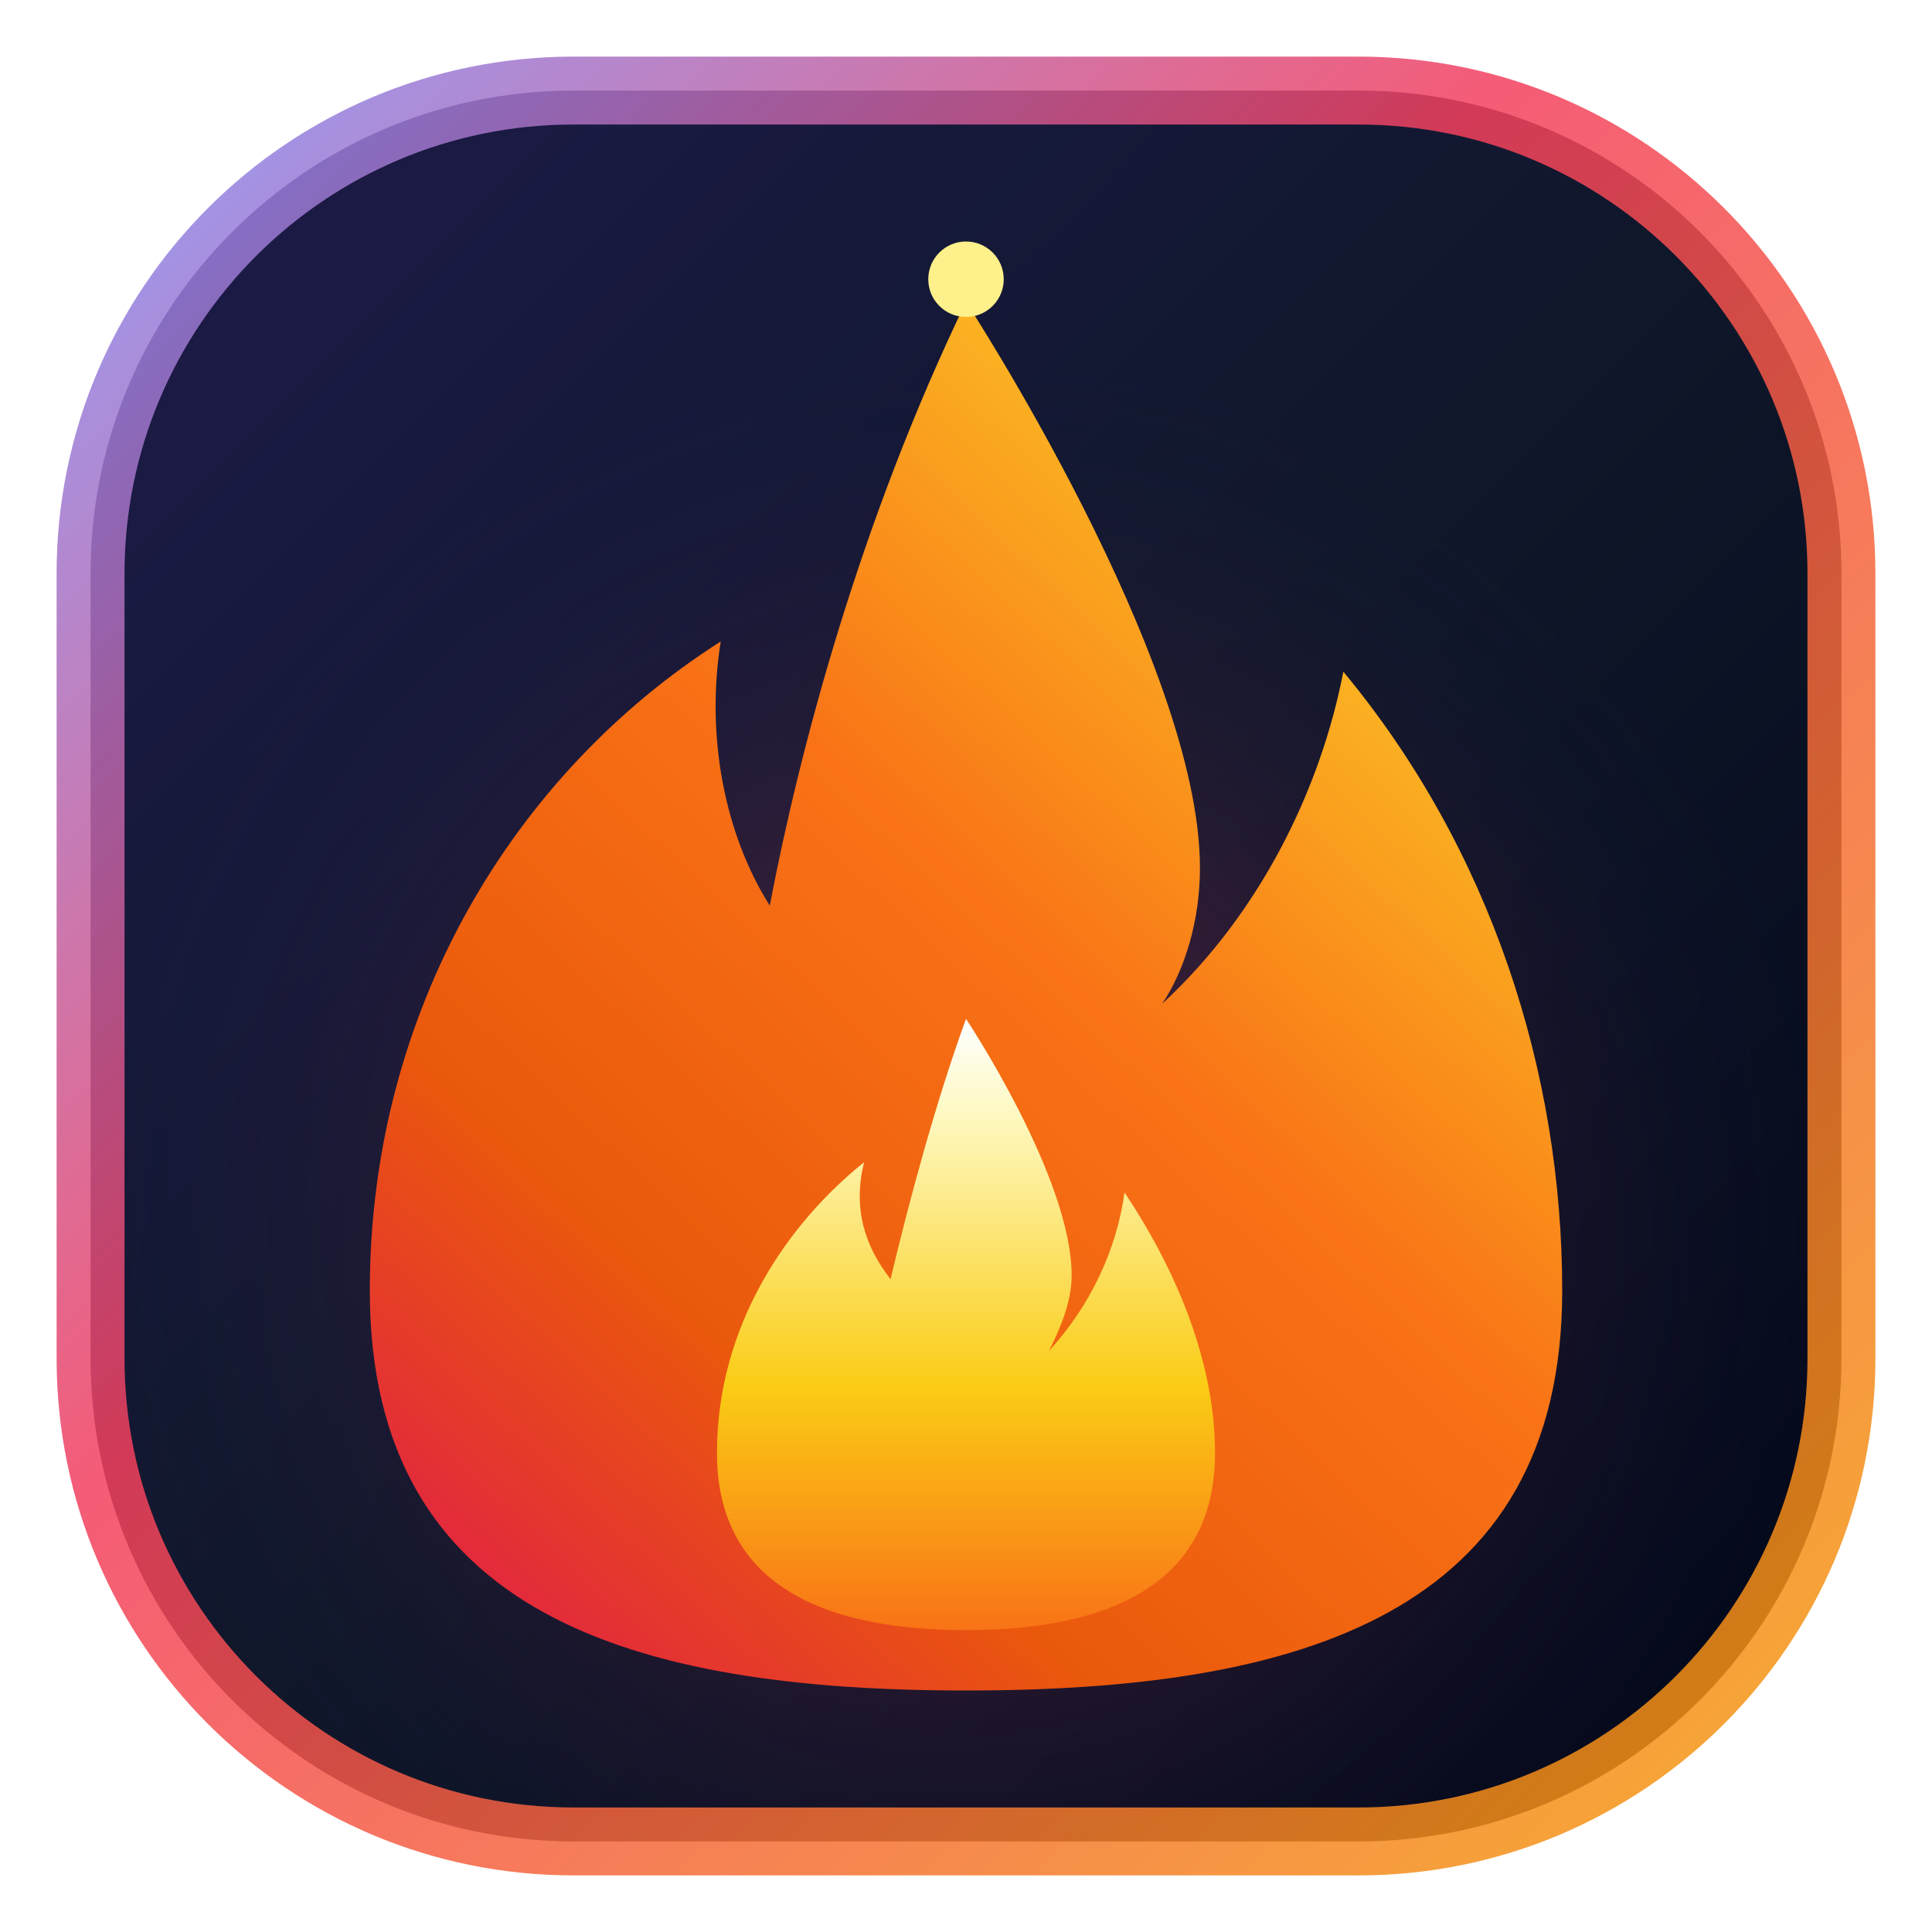
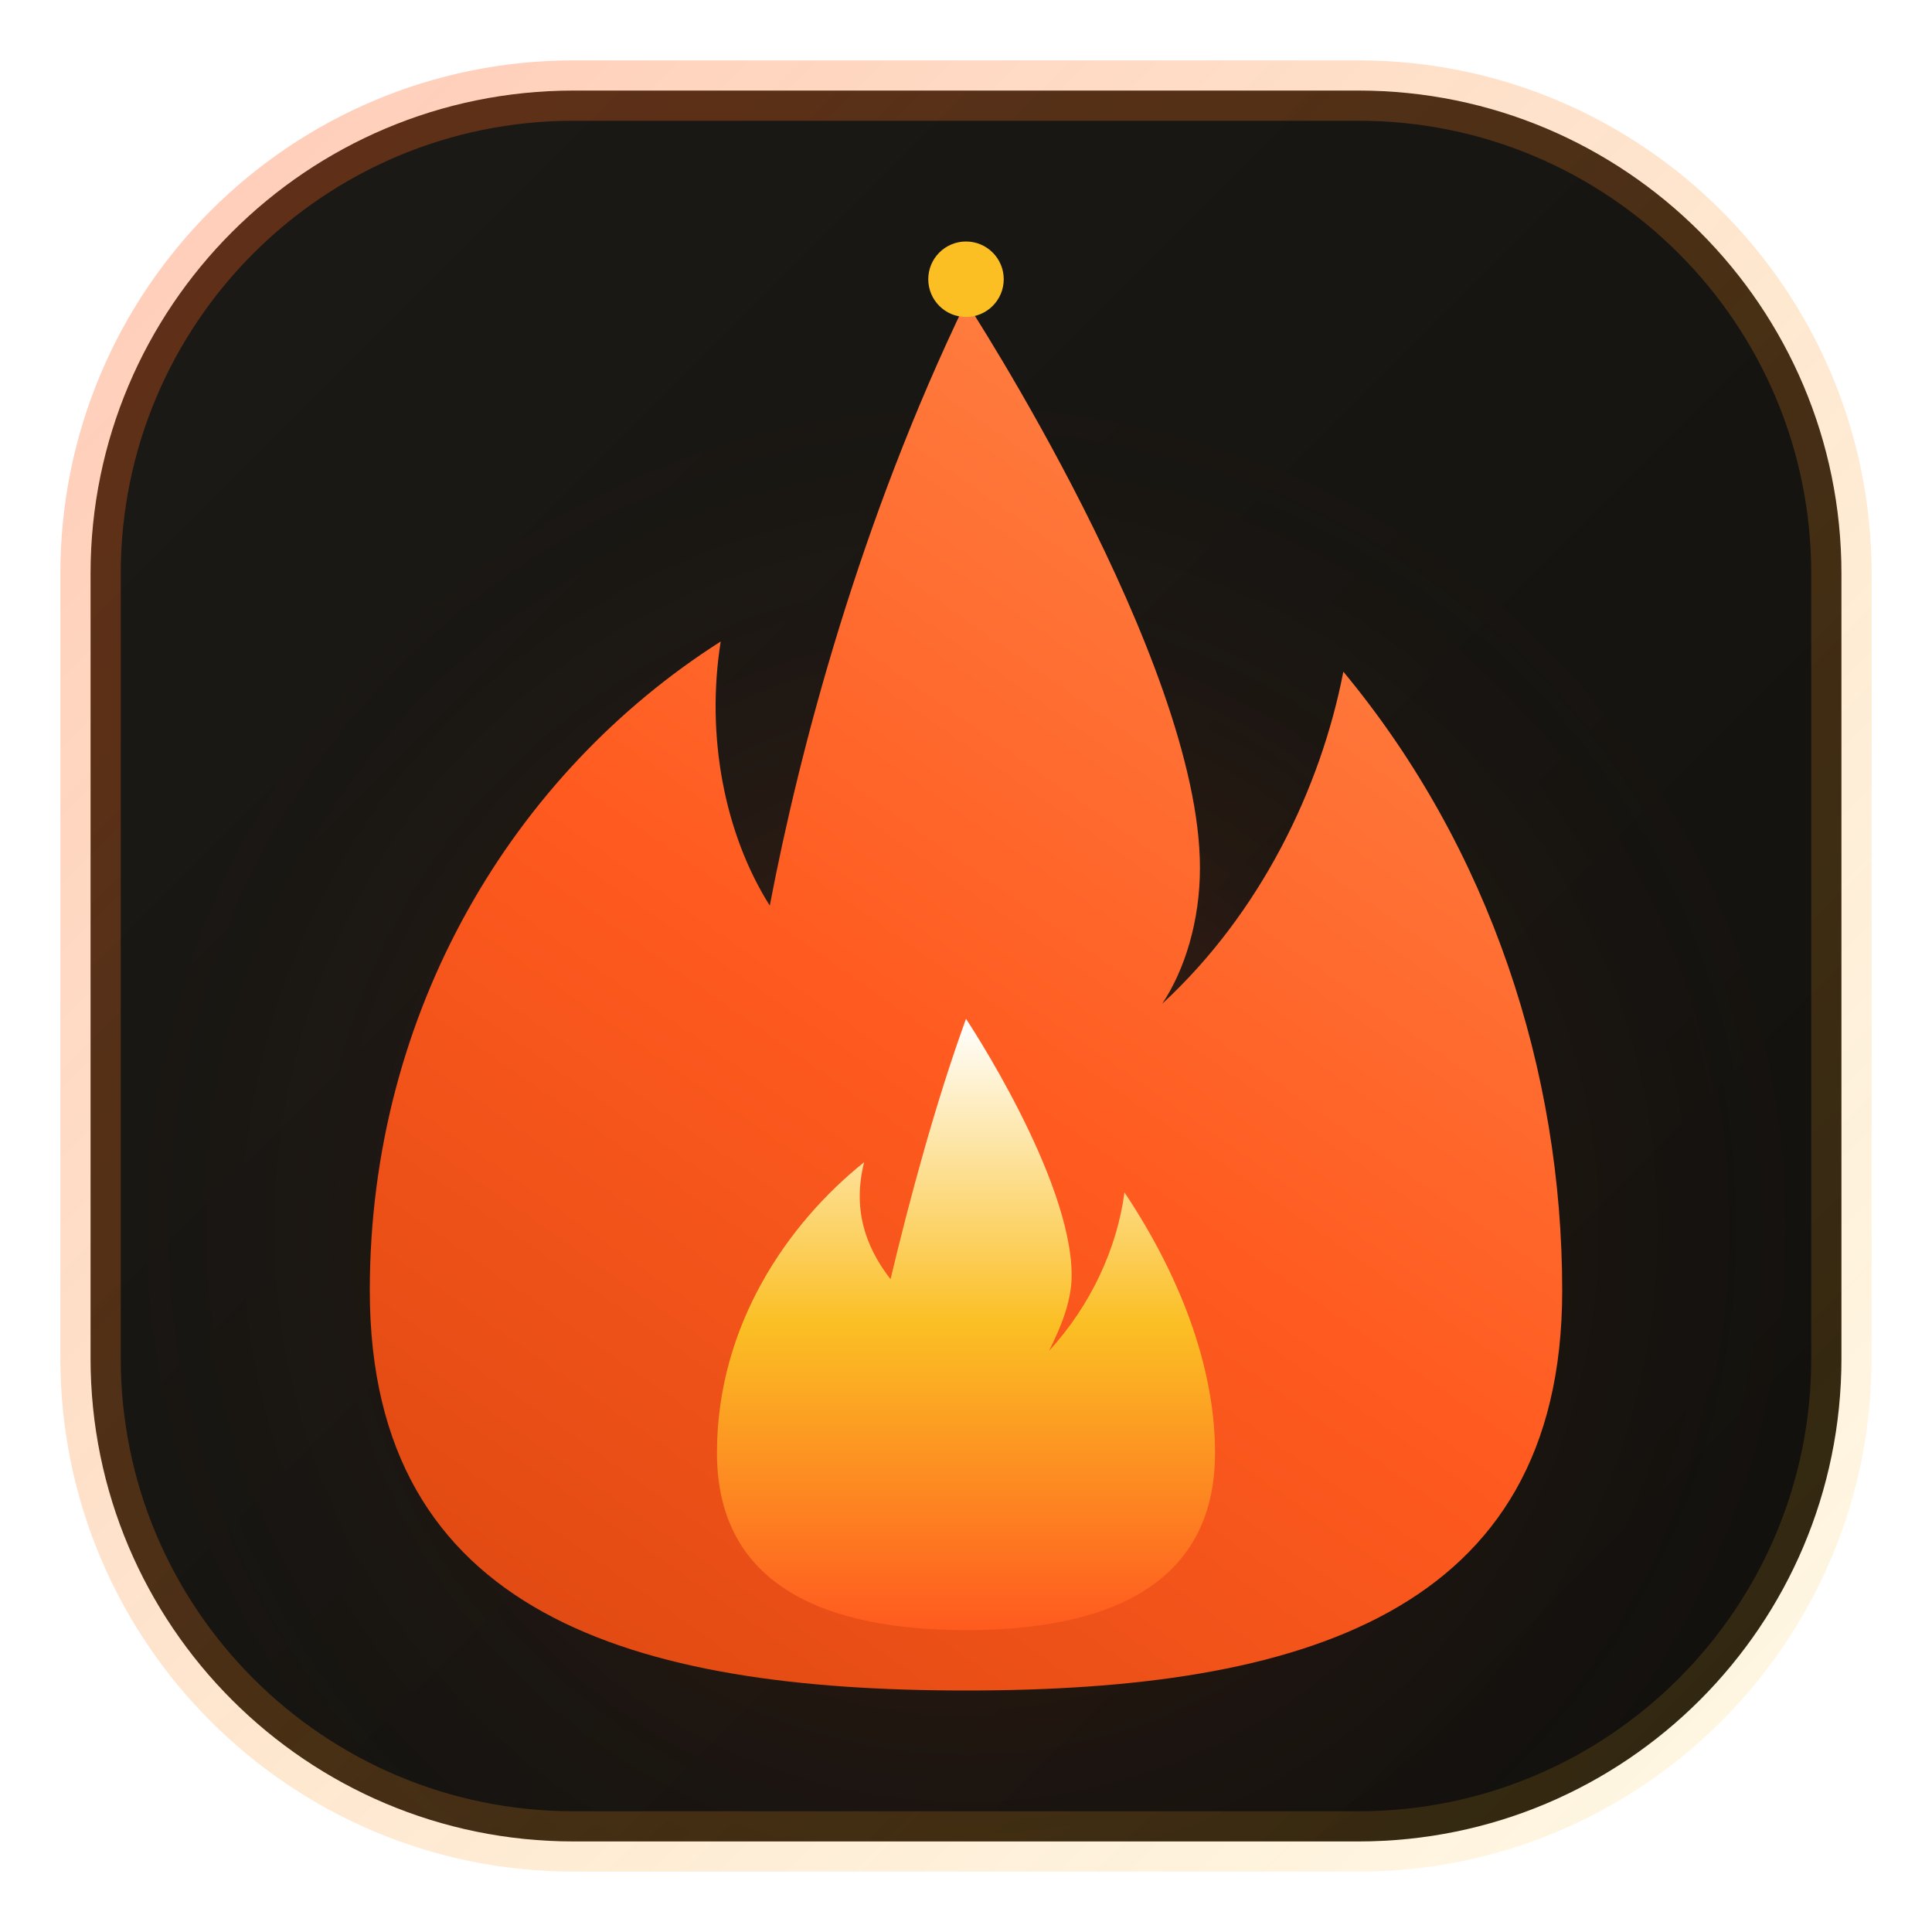
<svg xmlns="http://www.w3.org/2000/svg" viewBox="0 0 512 512" width="100%" height="100%">
  <defs>
    <linearGradient id="bgGrad" x1="0%" y1="0%" x2="100%" y2="100%">
-       <stop offset="0%" stop-color="#1E1B4B" />
-       <stop offset="50%" stop-color="#0F172A" />
-       <stop offset="100%" stop-color="#020617" />
+       <stop offset="0%" stop-color="#1c1a16" />
+       <stop offset="100%" stop-color="#12100d" />
    </linearGradient>
    <linearGradient id="borderGrad" x1="0%" y1="0%" x2="100%" y2="100%">
-       <stop offset="0%" stop-color="#818CF8" />
-       <stop offset="40%" stop-color="#F43F5E" />
-       <stop offset="100%" stop-color="#F59E0B" />
+       <stop offset="0%" stop-color="#ff5a1f" stop-opacity="0.4" />
+       <stop offset="100%" stop-color="#fbbf24" stop-opacity="0.15" />
    </linearGradient>
-     <linearGradient id="outerFlame" x1="10%" y1="100%" x2="90%" y2="0%">
-       <stop offset="0%" stop-color="#E11D48" />
-       <stop offset="25%" stop-color="#EA580C" />
-       <stop offset="55%" stop-color="#F97316" />
-       <stop offset="85%" stop-color="#FBBF24" />
-       <stop offset="100%" stop-color="#FEF08A" />
+     <linearGradient id="outerFlame" x1="20%" y1="100%" x2="80%" y2="0%">
+       <stop offset="0%" stop-color="#e04a12" />
+       <stop offset="45%" stop-color="#ff5a1f" />
+       <stop offset="85%" stop-color="#ff7a3d" />
+       <stop offset="100%" stop-color="#fbbf24" />
    </linearGradient>
    <linearGradient id="innerCore" x1="50%" y1="100%" x2="50%" y2="0%">
-       <stop offset="0%" stop-color="#F97316" />
-       <stop offset="40%" stop-color="#FACC15" />
-       <stop offset="85%" stop-color="#FEF9C3" />
-       <stop offset="100%" stop-color="#FFFFFF" />
+       <stop offset="0%" stop-color="#ff5a1f" />
+       <stop offset="50%" stop-color="#fbbf24" />
+       <stop offset="100%" stop-color="#ffffff" />
    </linearGradient>
    <radialGradient id="centerGlow" cx="50%" cy="65%" r="50%">
-       <stop offset="0%" stop-color="#F43F5E" stop-opacity="0.4" />
-       <stop offset="100%" stop-color="#1E1B4B" stop-opacity="0" />
+       <stop offset="0%" stop-color="#ff5a1f" stop-opacity="0.25" />
+       <stop offset="100%" stop-color="#12100d" stop-opacity="0" />
    </radialGradient>
  </defs>
  <rect x="24" y="24" width="464" height="464" rx="128" fill="url(#bgGrad)" />
  <rect x="24" y="24" width="464" height="464" rx="128" fill="url(#centerGlow)" />
-   <rect x="24" y="24" width="464" height="464" rx="128" fill="none" stroke="url(#borderGrad)" stroke-width="18" stroke-opacity="0.85" />
+   <rect x="24" y="24" width="464" height="464" rx="128" fill="none" stroke="url(#borderGrad)" stroke-width="16" stroke-opacity="0.8" />
  <path d="M256 80 C256 80 318 175 318 230 C318 244 314 257 308 266 C334 242 350 209 356 178 C395 225 414 284 414 342 C414 428 344 448 256 448 C168 448 98 428 98 342 C98 268 136 205 191 170 C187 195 192 221 204 240 C212 198 228 138 256 80 Z" fill="url(#outerFlame)" />
  <path d="M256 270 C256 270 284 312 284 338 C284 345 281 352 278 358 C289 346 296 331 298 316 C314 340 322 364 322 385 C322 421 292 432 256 432 C220 432 190 421 190 385 C190 351 209 324 229 308 C226 320 229 330 236 339 C241 318 248 292 256 270 Z" fill="url(#innerCore)" />
-   <circle cx="256" cy="74" r="10" fill="#FEF08A" />
+   <circle cx="256" cy="74" r="10" fill="#fbbf24" />
</svg>
